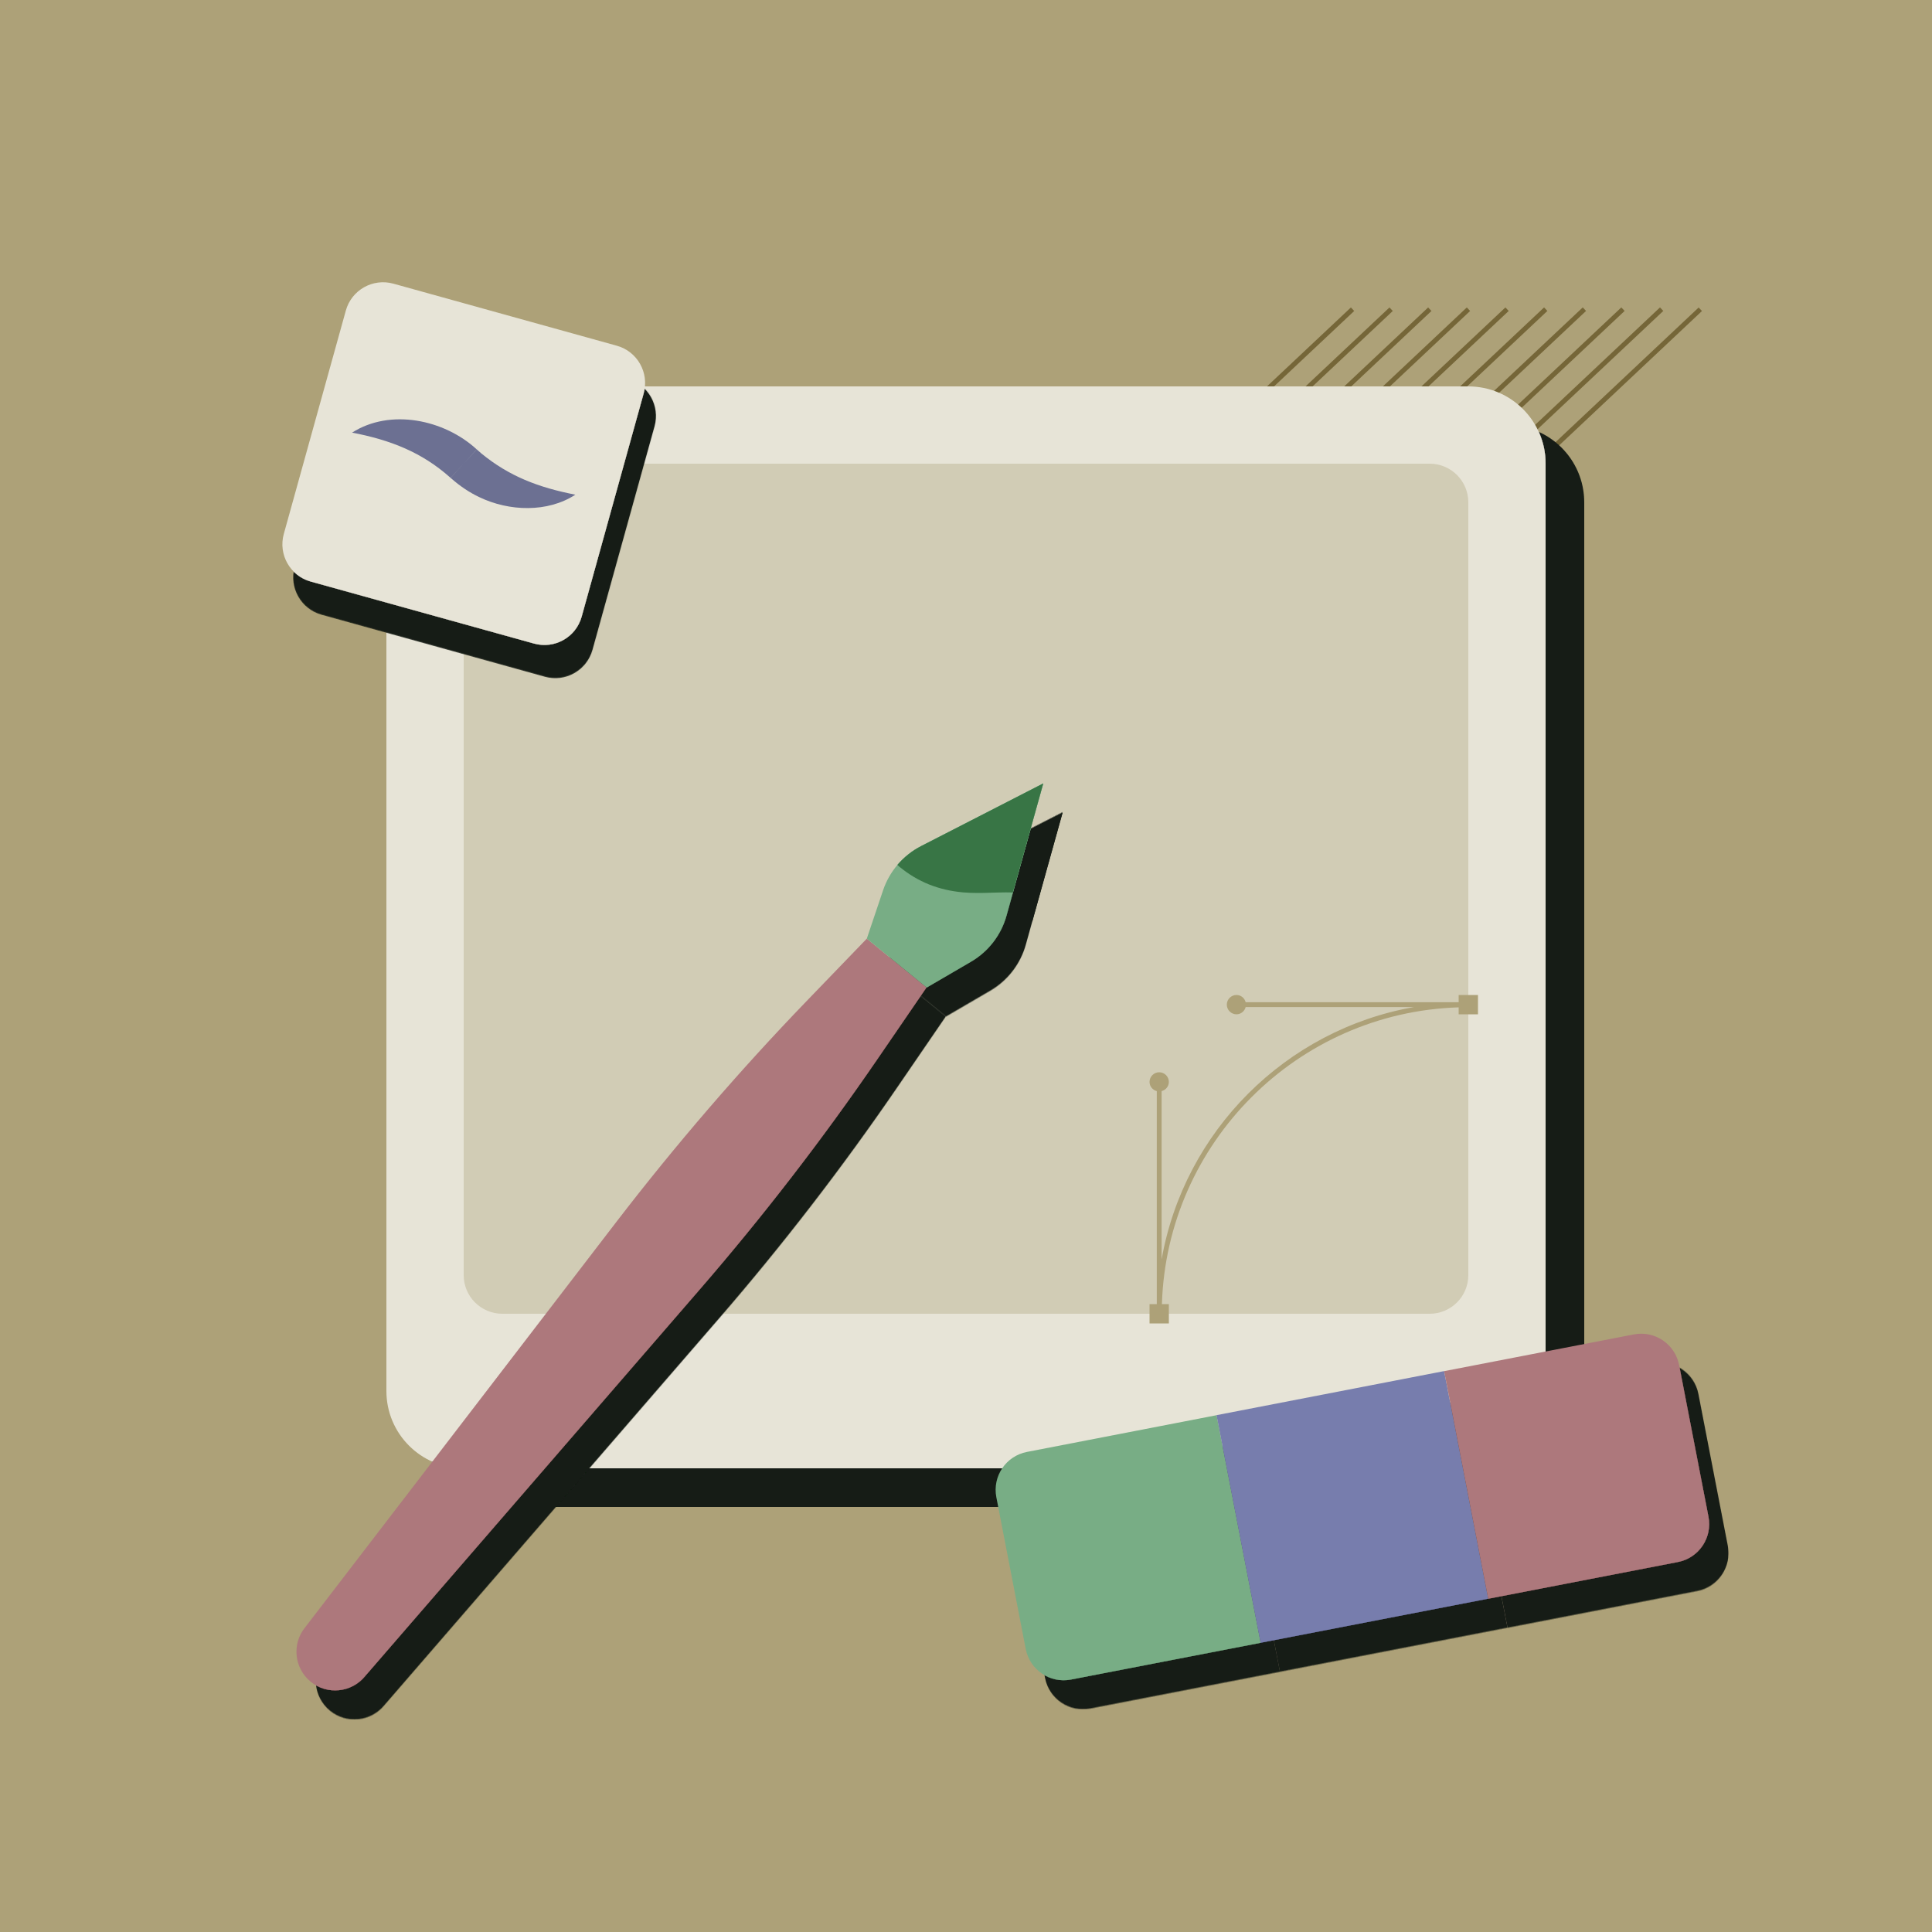
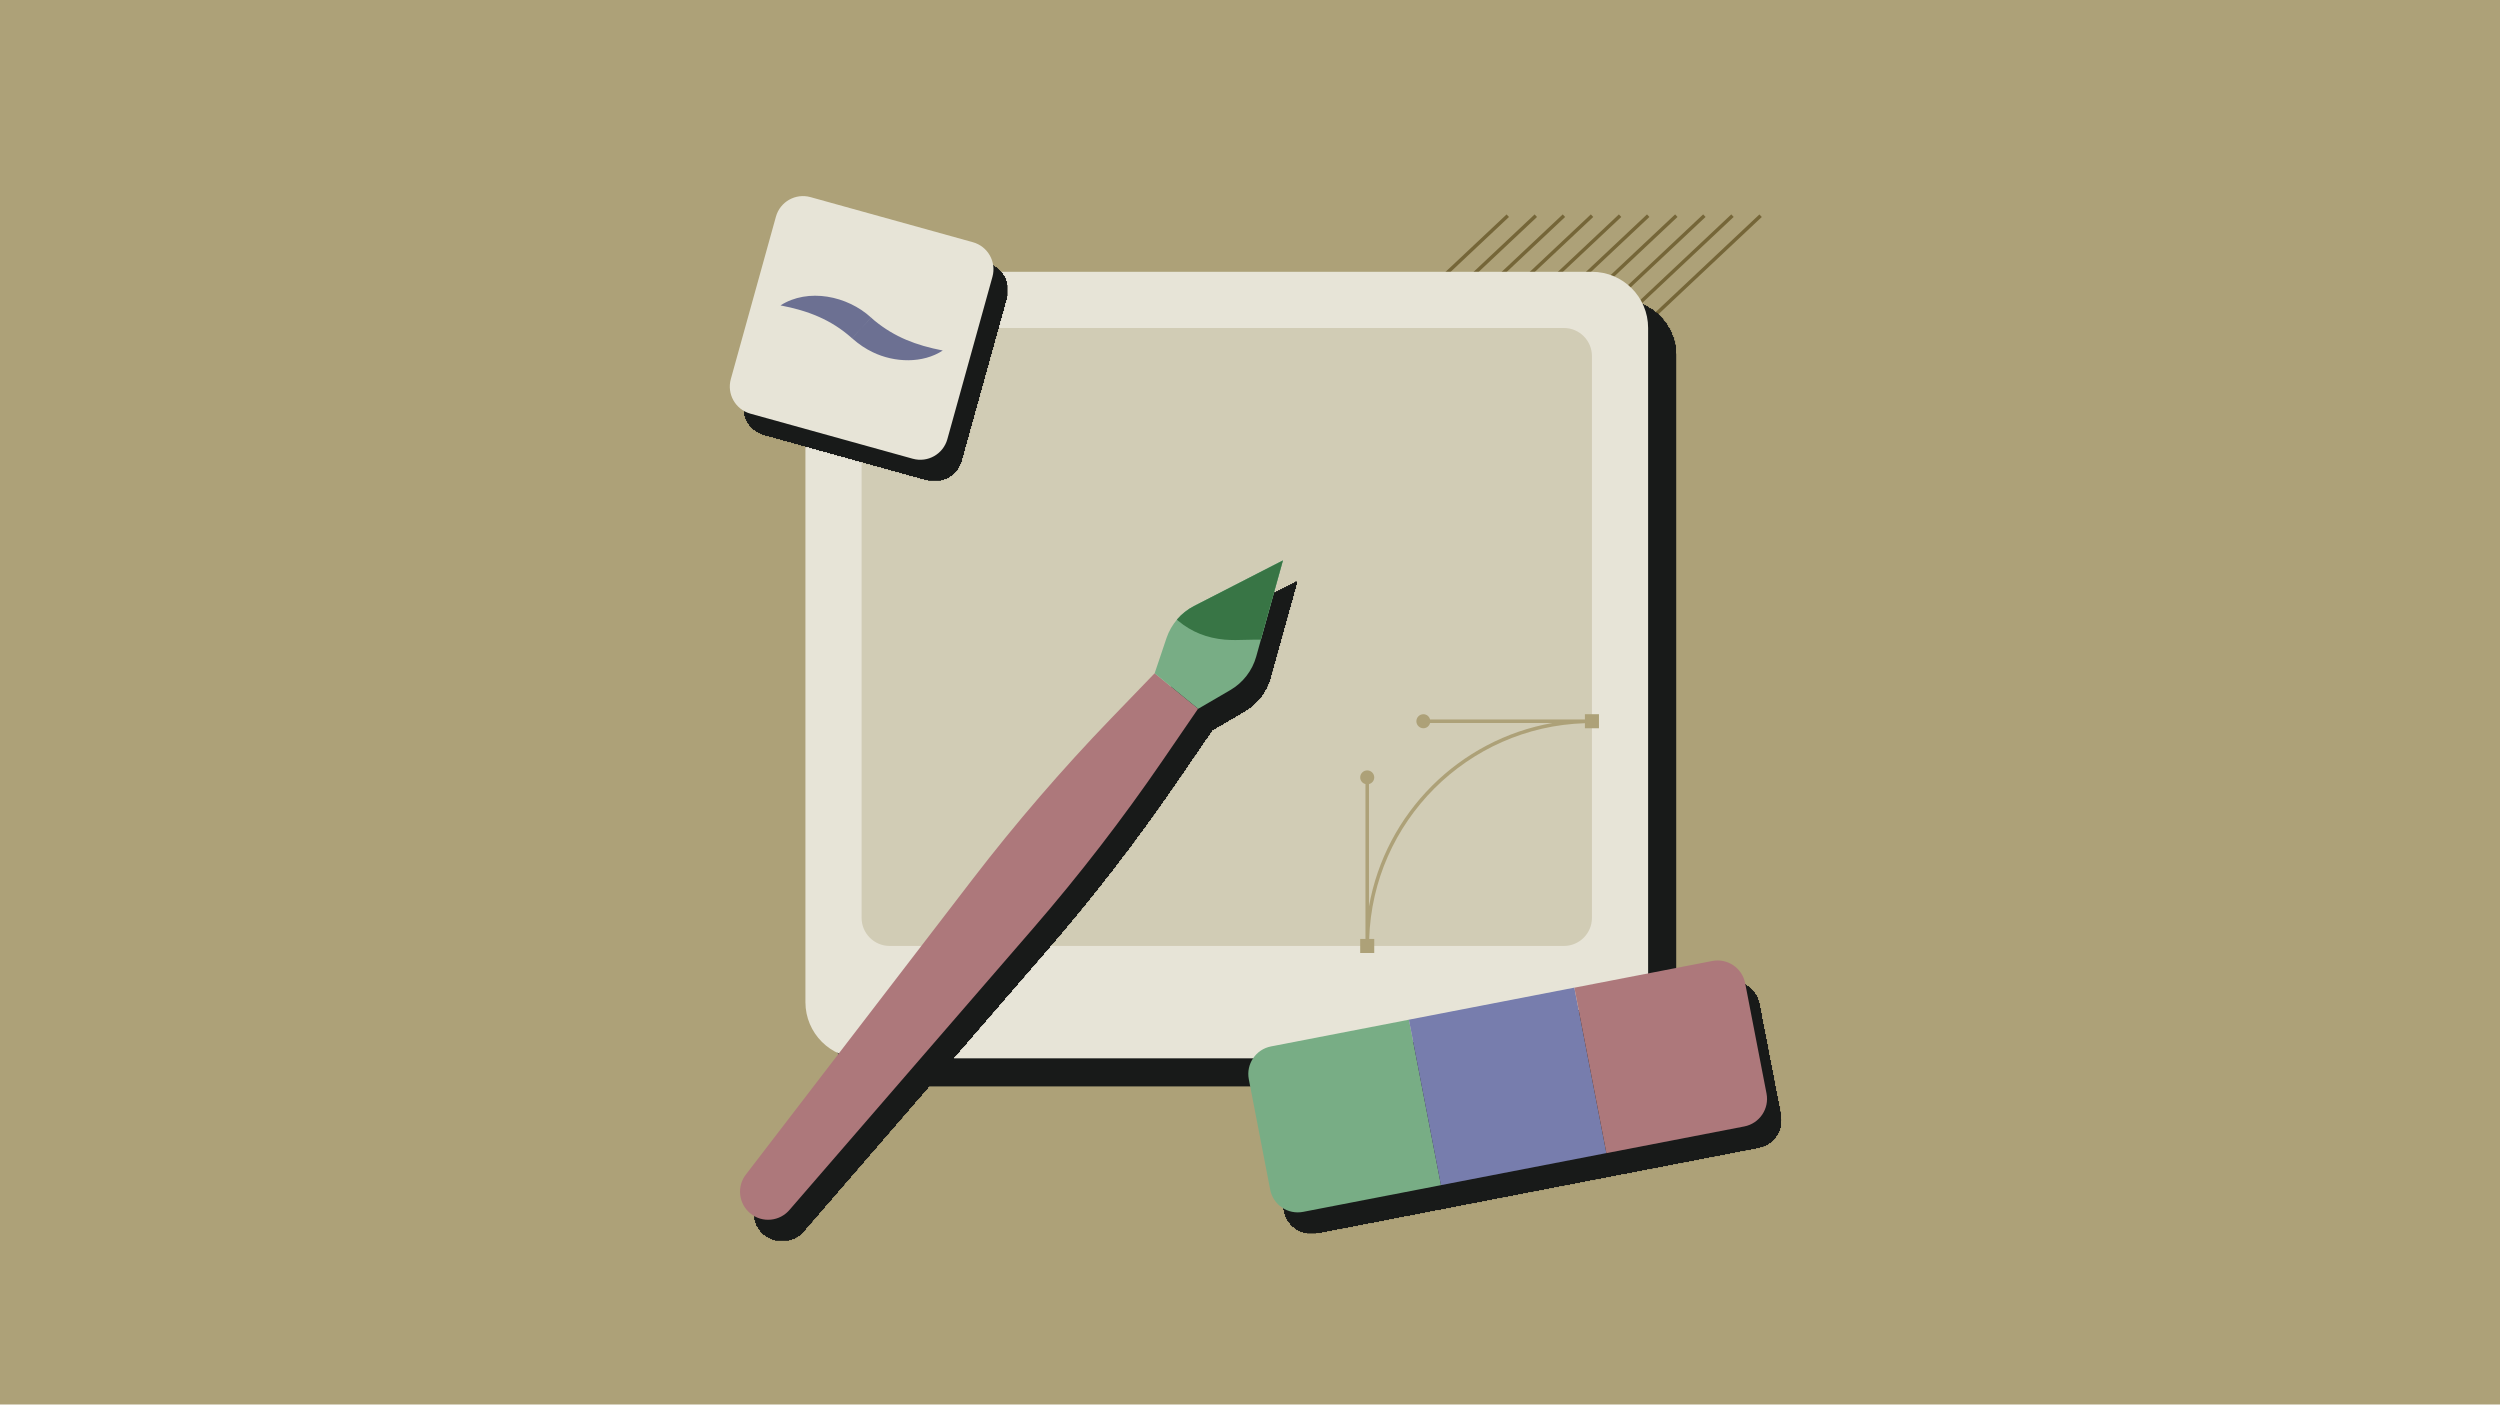
- <svg xmlns="http://www.w3.org/2000/svg" viewBox="0 0 200 200">
+ <svg xmlns="http://www.w3.org/2000/svg" width="356" height="200" viewBox="0 0 356 200" fill="none">
+   <path d="M356 0H0V200H356V0Z" fill="#ADA178" />
+   <g style="mix-blend-mode:multiply">
+     <path d="M214.536 30.533L197.528 46.532L197.871 46.896L214.878 30.897L214.536 30.533Z" fill="#ADA178" />
+   </g>
+   <g style="mix-blend-mode:multiply">
+     <path d="M218.529 30.532L201.522 46.531L201.864 46.895L218.872 30.896L218.529 30.532Z" fill="#ADA178" />
+   </g>
+   <g style="mix-blend-mode:multiply">
+     <path d="M222.533 30.531L205.525 46.53L205.868 46.895L222.875 30.895L222.533 30.531Z" fill="#ADA178" />
+   </g>
+   <g style="mix-blend-mode:multiply">
+     <path d="M226.536 30.53L209.529 46.529L209.871 46.894L226.879 30.895L226.536 30.53Z" fill="#ADA178" />
+   </g>
+   <g style="mix-blend-mode:multiply">
+     <path d="M230.53 30.53L213.522 46.529L213.865 46.893L230.872 30.894L230.53 30.53Z" fill="#ADA178" />
+   </g>
+   <g style="mix-blend-mode:multiply">
+     <path d="M234.533 30.529L217.526 46.528L217.868 46.892L234.876 30.893L234.533 30.529Z" fill="#ADA178" />
+   </g>
+   <g style="mix-blend-mode:multiply">
+     <path d="M238.537 30.528L221.529 46.527L221.872 46.892L238.879 30.892L238.537 30.528Z" fill="#ADA178" />
+   </g>
+   <g style="mix-blend-mode:multiply">
+     <path d="M242.53 30.528L225.523 46.527L225.865 46.891L242.873 30.892L242.53 30.528Z" fill="#ADA178" />
+   </g>
+   <g style="mix-blend-mode:multiply">
+     <path d="M246.534 30.527L229.526 46.526L229.869 46.89L246.876 30.891L246.534 30.527Z" fill="#ADA178" />
+   </g>
+   <g style="mix-blend-mode:multiply">
+     <path d="M250.537 30.536L233.53 46.535L233.872 46.899L250.88 30.9L250.537 30.536Z" fill="#ADA178" />
+   </g>
+   <g filter="url(#filter0_d_9_648)">
+     <path d="M226.692 38.705H122.692C118.273 38.705 114.692 42.286 114.692 46.705V142.704C114.692 147.123 118.273 150.704 122.692 150.704H226.692C231.11 150.704 234.692 147.123 234.692 142.704V46.705C234.692 42.286 231.11 38.705 226.692 38.705Z" fill="#E7E4D7" />
+   </g>
+   <g style="mix-blend-mode:multiply">
+     <path d="M222.692 46.705H126.692C124.483 46.705 122.692 48.495 122.692 50.705V130.704C122.692 132.914 124.483 134.704 126.692 134.704H222.692C224.901 134.704 226.692 132.914 226.692 130.704V50.705C226.692 48.495 224.901 46.705 222.692 46.705Z" fill="#E7E4D7" />
+   </g>
+   <g filter="url(#filter1_d_9_648)">
+     <path d="M170.622 100.934L164.422 95.874L158.172 102.354C151.202 109.584 144.642 117.204 138.522 125.164L106.282 167.164C104.882 168.874 105.142 171.394 106.852 172.794C108.562 174.194 111.082 173.934 112.482 172.224L147.132 132.184C153.702 124.594 159.842 116.634 165.522 108.344L170.612 100.914L170.622 100.934Z" fill="#AD787B" />
+     <path d="M182.692 79.804L170.042 86.294C168.192 87.244 166.782 88.884 166.112 90.854L164.422 95.874L170.622 100.934L175.202 98.264C177.002 97.214 178.322 95.504 178.882 93.504L182.692 79.804Z" fill="#78AD85" />
+     <path d="M170.042 86.294C169.102 86.774 168.272 87.444 167.592 88.234L167.782 88.414C169.732 90.024 171.882 90.854 174.392 91.084C175.352 91.174 176.362 91.144 177.372 91.114C178.112 91.094 178.852 91.074 179.542 91.104L182.692 79.804L170.042 86.294Z" fill="#78AD85" />
+     <path d="M182.692 79.804L170.042 86.294C169.102 86.774 168.272 87.444 167.592 88.234L167.782 88.414C169.732 90.024 171.882 90.854 174.392 91.084C174.882 91.124 175.392 91.144 175.912 91.144C176.392 91.144 176.882 91.134 177.372 91.114C177.862 91.104 178.342 91.084 178.812 91.084C179.062 91.084 179.302 91.084 179.542 91.094L182.692 79.794" fill="#387545" />
+   </g>
+   <g filter="url(#filter2_d_9_648)">
+     <path d="M138.541 34.492L115.417 28.07C113.288 27.479 111.083 28.726 110.492 30.854L104.07 53.979C103.479 56.108 104.726 58.312 106.854 58.904L129.979 65.325C132.108 65.916 134.312 64.67 134.903 62.541L141.325 39.416C141.916 37.288 140.67 35.083 138.541 34.492Z" fill="#E7E4D7" />
+   </g>
+   <g style="mix-blend-mode:multiply">
+     <path d="M111.132 43.494C115.082 40.964 120.662 42.124 124.032 45.214C123.432 45.874 125.372 43.734 122.702 46.704C125.382 43.744 123.452 45.884 124.042 45.224C124.182 45.344 124.392 45.534 124.532 45.654C127.402 48.004 130.422 49.164 134.252 49.914C131.382 51.784 127.392 51.654 124.302 50.164C123.282 49.684 122.282 49.004 121.432 48.254C121.412 48.234 121.372 48.204 121.352 48.184C121.952 47.524 120.012 49.664 122.682 46.694C120.002 49.654 121.942 47.514 121.342 48.174C121.322 48.164 121.302 48.134 121.282 48.124C118.352 45.524 115.132 44.254 111.122 43.484L111.132 43.494Z" fill="#777DAD" />
+   </g>
+   <g filter="url(#filter3_d_9_648)">
+     <path d="M180.998 149.008L200.634 145.205L205.197 168.767L185.561 172.57C183.392 172.99 181.294 171.573 180.874 169.403L177.832 153.695C177.412 151.526 178.829 149.428 180.998 149.008Z" fill="#78AD85" />
+     <path d="M224.187 140.639L200.625 145.202L205.188 168.764L228.75 164.201L224.187 140.639Z" fill="#777DAD" />
+     <path d="M224.188 140.646L243.823 136.844C245.993 136.423 248.091 137.84 248.511 140.01L251.553 155.718C251.973 157.888 250.556 159.986 248.386 160.406L228.751 164.208L224.188 140.646Z" fill="#AD787B" />
+   </g>
+   <path d="M225.692 101.704V102.454H203.642C203.532 102.024 203.152 101.704 202.692 101.704C202.142 101.704 201.692 102.154 201.692 102.704C201.692 103.254 202.142 103.704 202.692 103.704C203.152 103.704 203.532 103.384 203.642 102.954H221.072C207.782 105.294 197.282 115.804 194.942 129.084V111.654C195.372 111.544 195.692 111.164 195.692 110.704C195.692 110.154 195.242 109.704 194.692 109.704C194.142 109.704 193.692 110.154 193.692 110.704C193.692 111.164 194.012 111.544 194.442 111.654V133.704H193.692V135.704H195.692V133.704H194.972C195.492 116.994 208.982 103.504 225.692 102.984V103.704H227.692V101.704H225.692Z" fill="#ADA178" />
  <defs>
-     <filter id="drop-shadow-3" filterUnits="userSpaceOnUse">
+     <filter id="filter0_d_9_648" x="114.692" y="38.705" width="124" height="116" filterUnits="userSpaceOnUse" color-interpolation-filters="sRGB">
+       <feFlood flood-opacity="0" result="BackgroundImageFix" />
+       <feColorMatrix in="SourceAlpha" type="matrix" values="0 0 0 0 0 0 0 0 0 0 0 0 0 0 0 0 0 0 127 0" result="hardAlpha" />
      <feOffset dx="4" dy="4" />
-       <feGaussianBlur result="blur" stdDeviation="0" />
-       <feFlood flood-color="#181a19" flood-opacity="1" />
-       <feComposite in2="blur" operator="in" />
-       <feComposite in="SourceGraphic" />
+       <feColorMatrix type="matrix" values="0 0 0 0 0.094 0 0 0 0 0.102 0 0 0 0 0.098 0 0 0 1 0" />
+       <feBlend mode="normal" in2="BackgroundImageFix" result="effect1_dropShadow_9_648" />
+       <feBlend mode="normal" in="SourceGraphic" in2="effect1_dropShadow_9_648" result="shape" />
    </filter>
-     <filter id="drop-shadow-3-1" x="40" y="40" width="124" height="116" filterUnits="userSpaceOnUse">
-       <feOffset dx="4" dy="4" />
-       <feGaussianBlur result="blur-2" stdDeviation="0" />
-       <feFlood flood-color="#181a19" flood-opacity="1" />
-       <feComposite in2="blur-2" operator="in" />
-       <feComposite in="SourceGraphic" />
+     <filter id="filter1_d_9_648" x="105.38" y="79.794" width="79.312" height="96.902" filterUnits="userSpaceOnUse" color-interpolation-filters="sRGB">
+       <feFlood flood-opacity="0" result="BackgroundImageFix" />
+       <feColorMatrix in="SourceAlpha" type="matrix" values="0 0 0 0 0 0 0 0 0 0 0 0 0 0 0 0 0 0 127 0" result="hardAlpha" />
+       <feOffset dx="2" dy="3" />
+       <feColorMatrix type="matrix" values="0 0 0 0 0.094 0 0 0 0 0.102 0 0 0 0 0.098 0 0 0 1 0" />
+       <feBlend mode="normal" in2="BackgroundImageFix" result="effect1_dropShadow_9_648" />
+       <feBlend mode="normal" in="SourceGraphic" in2="effect1_dropShadow_9_648" result="shape" />
    </filter>
-     <filter id="drop-shadow-4" x="30.69" y="73.7" width="79.31" height="104.3" filterUnits="userSpaceOnUse">
+     <filter id="filter2_d_9_648" x="103.923" y="27.924" width="39.549" height="40.549" filterUnits="userSpaceOnUse" color-interpolation-filters="sRGB">
+       <feFlood flood-opacity="0" result="BackgroundImageFix" />
+       <feColorMatrix in="SourceAlpha" type="matrix" values="0 0 0 0 0 0 0 0 0 0 0 0 0 0 0 0 0 0 127 0" result="hardAlpha" />
      <feOffset dx="2" dy="3" />
-       <feGaussianBlur result="blur-3" stdDeviation="0" />
-       <feFlood flood-color="#181a19" flood-opacity="1" />
-       <feComposite in2="blur-3" operator="in" />
-       <feComposite in="SourceGraphic" />
+       <feColorMatrix type="matrix" values="0 0 0 0 0.094 0 0 0 0 0.102 0 0 0 0 0.098 0 0 0 1 0" />
+       <feBlend mode="normal" in2="BackgroundImageFix" result="effect1_dropShadow_9_648" />
+       <feBlend mode="normal" in="SourceGraphic" in2="effect1_dropShadow_9_648" result="shape" />
    </filter>
-     <clipPath id="clippath">
-       <path d="M108,81.1l-12.65,6.49c-1.85.95-3.26,2.59-3.93,4.56l-1.69,5.02,6.2,5.06,4.58-2.67c1.8-1.05,3.12-2.76,3.68-4.76l3.81-13.7Z" style="fill: #78ad85;" />
-     </clipPath>
-     <filter id="drop-shadow-5" x="29.23" y="29.23" width="39.55" height="40.55" filterUnits="userSpaceOnUse">
+     <filter id="filter3_d_9_648" x="177.758" y="136.77" width="75.868" height="38.874" filterUnits="userSpaceOnUse" color-interpolation-filters="sRGB">
+       <feFlood flood-opacity="0" result="BackgroundImageFix" />
+       <feColorMatrix in="SourceAlpha" type="matrix" values="0 0 0 0 0 0 0 0 0 0 0 0 0 0 0 0 0 0 127 0" result="hardAlpha" />
      <feOffset dx="2" dy="3" />
-       <feGaussianBlur result="blur-4" stdDeviation="0" />
-       <feFlood flood-color="#181a19" flood-opacity="1" />
-       <feComposite in2="blur-4" operator="in" />
-       <feComposite in="SourceGraphic" />
-     </filter>
-     <filter id="drop-shadow-6" x="103.06" y="138.06" width="75.88" height="38.88" filterUnits="userSpaceOnUse">
-       <feOffset dx="2" dy="3" />
-       <feGaussianBlur result="blur-5" stdDeviation="0" />
-       <feFlood flood-color="#181a19" flood-opacity="1" />
-       <feComposite in2="blur-5" operator="in" />
-       <feComposite in="SourceGraphic" />
+       <feColorMatrix type="matrix" values="0 0 0 0 0.094 0 0 0 0 0.102 0 0 0 0 0.098 0 0 0 1 0" />
+       <feBlend mode="normal" in2="BackgroundImageFix" result="effect1_dropShadow_9_648" />
+       <feBlend mode="normal" in="SourceGraphic" in2="effect1_dropShadow_9_648" result="shape" />
    </filter>
  </defs>
-   <g style="isolation: isolate;">
-     <g id="Illustration_x5F_Illustration-Graphics">
-       <rect width="200" height="200" style="fill: #ada178;" />
-       <g>
-         <rect x="119.83" y="39.75" width="23.35" height=".5" transform="translate(8.32 100.98) rotate(-43.25)" style="fill: #ada178; mix-blend-mode: multiply;" />
-         <rect x="123.83" y="39.75" width="23.35" height=".5" transform="translate(9.4 103.72) rotate(-43.25)" style="fill: #ada178; mix-blend-mode: multiply;" />
-         <rect x="127.83" y="39.75" width="23.35" height=".5" transform="translate(10.49 106.46) rotate(-43.25)" style="fill: #ada178; mix-blend-mode: multiply;" />
-         <rect x="131.83" y="39.75" width="23.35" height=".5" transform="translate(11.58 109.2) rotate(-43.25)" style="fill: #ada178; mix-blend-mode: multiply;" />
-         <rect x="135.83" y="39.75" width="23.35" height=".5" transform="translate(12.66 111.94) rotate(-43.25)" style="fill: #ada178; mix-blend-mode: multiply;" />
-         <rect x="139.83" y="39.75" width="23.35" height=".5" transform="translate(13.75 114.68) rotate(-43.25)" style="fill: #ada178; mix-blend-mode: multiply;" />
-         <rect x="143.83" y="39.75" width="23.35" height=".5" transform="translate(14.84 117.42) rotate(-43.25)" style="fill: #ada178; mix-blend-mode: multiply;" />
-         <rect x="147.83" y="39.75" width="23.35" height=".5" transform="translate(15.92 120.16) rotate(-43.25)" style="fill: #ada178; mix-blend-mode: multiply;" />
-         <rect x="151.83" y="39.75" width="23.35" height=".5" transform="translate(17.01 122.9) rotate(-43.25)" style="fill: #ada178; mix-blend-mode: multiply;" />
-         <rect x="155.83" y="39.75" width="23.35" height=".5" transform="translate(18.1 125.65) rotate(-43.25)" style="fill: #ada178; mix-blend-mode: multiply;" />
-       </g>
-       <rect x="40" y="40" width="120" height="112" rx="8" ry="8" style="fill: #e7e4d7; filter: url(#drop-shadow-3-1);" />
-       <rect x="48" y="48" width="104" height="88" rx="4" ry="4" style="fill: #e7e4d7; mix-blend-mode: multiply;" />
-       <g style="filter: url(#drop-shadow-4);">
-         <path d="M95.93,102.23l-6.2-5.06-6.25,6.48c-6.97,7.23-13.53,14.85-19.65,22.81l-32.24,42c-1.4,1.71-1.14,4.23.57,5.63h0c1.71,1.4,4.23,1.14,5.63-.57l34.65-40.04c6.57-7.59,12.71-15.55,18.39-23.84l5.09-7.43Z" style="fill: #ad787b;" />
-         <g>
-           <path d="M108,81.1l-12.65,6.49c-1.85.95-3.26,2.59-3.93,4.56l-1.69,5.02,6.2,5.06,4.58-2.67c1.8-1.05,3.12-2.76,3.68-4.76l3.81-13.7Z" style="fill: #78ad85;" />
-           <g style="clip-path: url(#clippath);">
-             <path d="M90.17,76.7c1.93,0,1.93-3,0-3s-1.93,3,0,3h0Z" style="fill: #e7e4d7;" />
-             <g>
-               <path d="M91.52,75.65l-2.94,3.61" style="fill: none;" />
-               <path d="M90.46,74.59c-.98,1.2-1.96,2.41-2.94,3.61-.26.32-.44.64-.44,1.06,0,.37.16.81.44,1.06s.66.46,1.06.44c.37-.02.81-.14,1.06-.44.98-1.2,1.96-2.41,2.94-3.61.26-.32.44-.64.44-1.06,0-.37-.16-.81-.44-1.06s-.66-.46-1.06-.44c-.37.02-.81.14-1.06.44h0Z" style="fill: #e7e4d7;" />
-             </g>
-           </g>
-         </g>
-         <g>
-           <path d="M95.35,87.59c-.94.48-1.77,1.15-2.45,1.94l.19.18c1.95,1.61,4.1,2.44,6.61,2.67.96.09,1.97.06,2.98.03.74-.02,1.48-.04,2.17-.01l3.15-11.3-12.65,6.49" style="fill: #78ad85;" />
-           <path d="M108,81.1l-12.65,6.49c-.94.48-1.77,1.15-2.45,1.94l.19.18c1.95,1.61,4.1,2.44,6.61,2.67.49.04,1,.06,1.52.06.48,0,.97-.01,1.46-.03.49-.01.97-.03,1.44-.03.25,0,.49,0,.73.01l3.15-11.3" style="fill: #387545;" />
-         </g>
-       </g>
-       <g>
-         <rect x="32" y="32" width="32" height="32" rx="4" ry="4" transform="translate(14.6 -11.1) rotate(15.52)" style="fill: #e7e4d7; filter: url(#drop-shadow-5);" />
-         <path d="M36.44,44.79c3.95-2.53,9.53-1.37,12.9,1.72-.6.66,1.34-1.48-1.33,1.49,2.68-2.96.75-.82,1.34-1.48.14.12.35.31.49.43,2.87,2.35,5.89,3.51,9.72,4.26-2.87,1.87-6.86,1.74-9.95.25-1.02-.48-2.02-1.16-2.87-1.91-.02-.02-.06-.05-.08-.07.6-.66-1.34,1.48,1.33-1.49-2.68,2.96-.74.82-1.34,1.48-.02-.01-.04-.04-.06-.05-2.93-2.6-6.15-3.87-10.16-4.64h0Z" style="fill: #777dad; mix-blend-mode: multiply;" />
-       </g>
-       <g style="filter: url(#drop-shadow-6);">
-         <path d="M108.44,148.56h20v24h-20c-2.21,0-4-1.79-4-4v-16c0-2.21,1.79-4,4-4Z" transform="translate(-28.4 25.07) rotate(-10.96)" style="fill: #78ad85;" />
-         <rect x="128" y="144" width="24" height="24" transform="translate(-27.11 29.46) rotate(-10.96)" style="fill: #777dad;" />
-         <path d="M151.56,139.44h20c2.21,0,4,1.79,4,4v16c0,2.21-1.79,4-4,4h-20v-24h0Z" transform="translate(-25.81 33.86) rotate(-10.96)" style="fill: #ad787b;" />
-       </g>
-       <path d="M151,103v.75h-22.05c-.11-.43-.49-.75-.95-.75-.55,0-1,.45-1,1s.45,1,1,1c.46,0,.84-.32.95-.75h17.43c-13.29,2.34-23.79,12.85-26.13,26.13v-17.43c.43-.11.75-.49.75-.95,0-.55-.45-1-1-1s-1,.45-1,1c0,.46.32.84.75.95v22.05h-.75v2h2v-2h-.72c.52-16.71,14.01-30.2,30.72-30.72v.72h2v-2h-2Z" style="fill: #ada178;" />
-     </g>
-   </g>
</svg>
